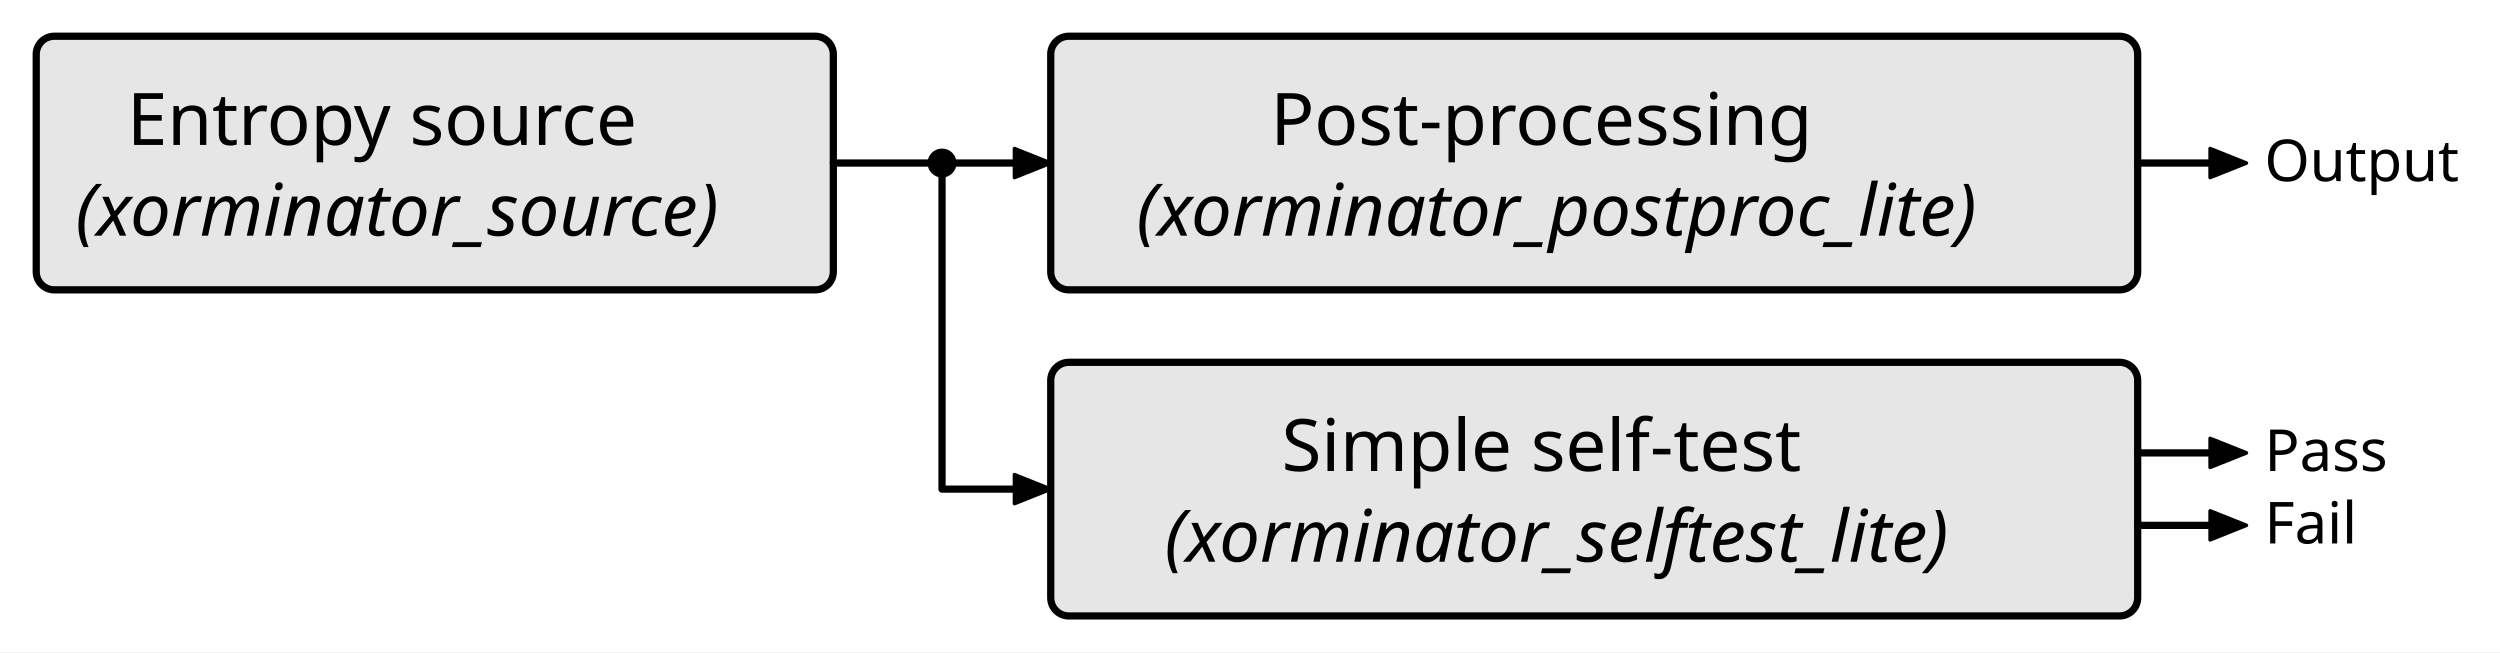
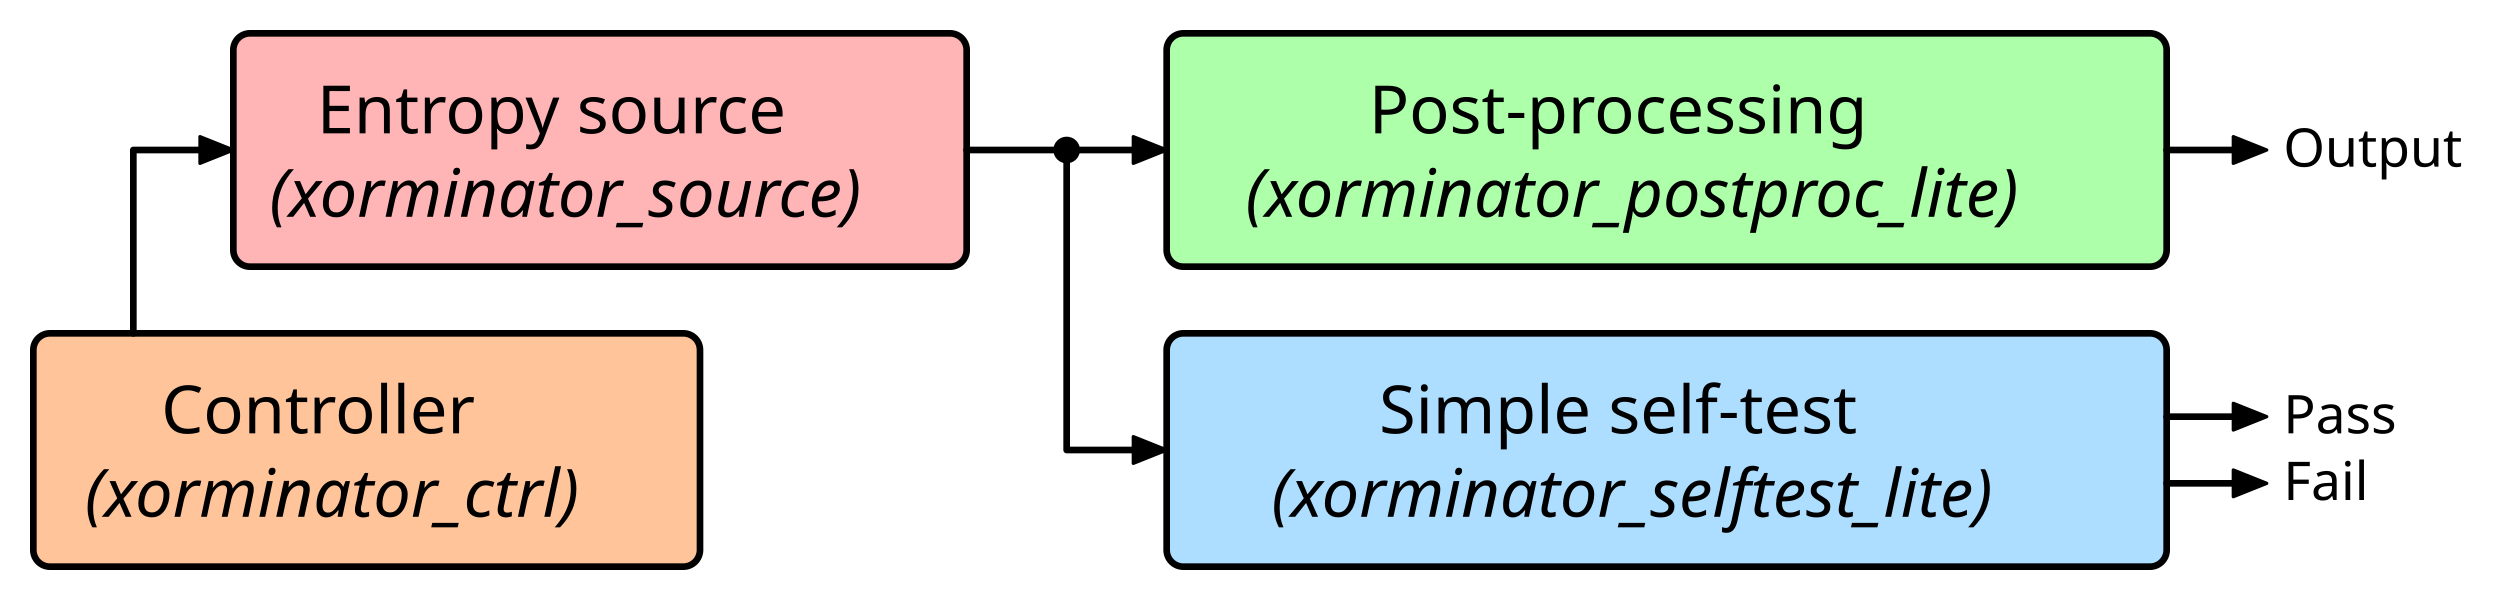
- <svg xmlns="http://www.w3.org/2000/svg" width="517.5" height="135.0" viewBox="0 0 345 90" version="1.1" id="svg8">
+ <svg xmlns="http://www.w3.org/2000/svg" width="562.5" height="135" viewBox="0 0 375 90" version="1.1" id="svg8">
  <defs id="defs2" />
  <g id="layer2">
-     <rect style="fill:#ffffff;stroke:none;stroke-width:0.5" id="rect3597" width="345" height="90" x="0" y="0" />
+     <rect style="fill:#ffffff;stroke:none;stroke-width:0.5" id="rect3597" width="375" height="90" x="0" y="0" />
  </g>
  <g id="layer1" style="display:inline">
-     <rect style="display:inline;fill:#e6e6e6;stroke:#000000;stroke-width:1;stroke-linecap:round;stroke-linejoin:round;stroke-miterlimit:4;stroke-dasharray:none" id="rect853-60-8-5-3-4-3-1" width="110" height="35" x="5" y="5" ry="2.5" />
-     <text xml:space="preserve" style="color:#000000;font-size:8px;line-height:150%;font-family:sans-serif;-inkscape-font-specification:sans-serif;text-align:center;text-decoration:none;text-decoration-line:none;letter-spacing:0px;word-spacing:0px;text-anchor:middle;display:inline;overflow:visible;fill:#000000;stroke:#000000;stroke-width:1px;stroke-linecap:butt;stroke-linejoin:miter;stroke-opacity:1" x="60" y="20" id="text3316-5-0-6-2">
-       <tspan x="60" y="20" style="font-size:10px;stroke:none" id="tspan1258-0">Entropy source</tspan>
-       <tspan x="60" y="32.52" style="font-style:italic;font-size:10px;stroke:none" id="tspan2444">(xorminator_source)</tspan>
+     <rect style="display:inline;fill:#ffb5b6;stroke:#000000;stroke-width:1;stroke-linecap:round;stroke-linejoin:round;stroke-miterlimit:4;stroke-dasharray:none" id="rect853-60-8-5-3-4-3-1" width="110" height="35" x="35" y="5" ry="2.5" />
+     <text xml:space="preserve" style="color:#000000;font-size:8px;line-height:150%;font-family:sans-serif;-inkscape-font-specification:sans-serif;text-align:center;text-decoration:none;text-decoration-line:none;letter-spacing:0px;word-spacing:0px;text-anchor:middle;display:inline;overflow:visible;fill:#000000;stroke:#000000;stroke-width:1px;stroke-linecap:butt;stroke-linejoin:miter;stroke-opacity:1" x="90" y="20" id="text3316-5-0-6-2">
+       <tspan x="90" y="20" style="font-size:10px;stroke:none" id="tspan1258-0">Entropy source</tspan>
+       <tspan x="90" y="32.52" style="font-style:italic;font-size:10px;stroke:none" id="tspan2444">(xorminator_source)</tspan>
    </text>
-     <rect style="display:inline;fill:#e6e6e6;stroke:#000000;stroke-width:1;stroke-linecap:round;stroke-linejoin:round;stroke-miterlimit:4;stroke-dasharray:none" id="rect853-60-8-5-3-4-3-1-93" width="150" height="35" x="145" y="50" ry="2.5" />
-     <text xml:space="preserve" style="color:#000000;font-size:8px;line-height:150%;font-family:sans-serif;-inkscape-font-specification:sans-serif;text-align:center;text-decoration:none;text-decoration-line:none;letter-spacing:0px;word-spacing:0px;text-anchor:middle;display:inline;overflow:visible;fill:#000000;stroke:#000000;stroke-width:1px;stroke-linecap:butt;stroke-linejoin:miter;stroke-opacity:1" x="220" y="65" id="text3316-5-0-6-2-1">
-       <tspan x="220" y="65" style="font-size:10px;stroke:none" id="tspan1258-0-9">Simple self-test</tspan>
-       <tspan x="220" y="77.52" style="font-style:italic;font-size:10px;stroke:none" id="tspan2444-4">(xorminator_selftest_lite)</tspan>
+     <rect style="display:inline;fill:#addeff;stroke:#000000;stroke-width:1;stroke-linecap:round;stroke-linejoin:round;stroke-miterlimit:4;stroke-dasharray:none" id="rect853-60-8-5-3-4-3-1-93" width="150" height="35" x="175" y="50" ry="2.5" />
+     <text xml:space="preserve" style="color:#000000;font-size:8px;line-height:150%;font-family:sans-serif;-inkscape-font-specification:sans-serif;text-align:center;text-decoration:none;text-decoration-line:none;letter-spacing:0px;word-spacing:0px;text-anchor:middle;display:inline;overflow:visible;fill:#000000;stroke:#000000;stroke-width:1px;stroke-linecap:butt;stroke-linejoin:miter;stroke-opacity:1" x="250" y="65" id="text3316-5-0-6-2-1">
+       <tspan x="250" y="65" style="font-size:10px;stroke:none" id="tspan1258-0-9">Simple self-test</tspan>
+       <tspan x="250" y="77.52" style="font-style:italic;font-size:10px;stroke:none" id="tspan2444-4">(xorminator_selftest_lite)</tspan>
    </text>
-     <rect style="display:inline;fill:#e6e6e6;stroke:#000000;stroke-width:1;stroke-linecap:round;stroke-linejoin:round;stroke-miterlimit:4;stroke-dasharray:none" id="rect853-60-8-5-3-4-3-1-9" width="150" height="35" x="145" y="5" ry="2.5" />
-     <text xml:space="preserve" style="color:#000000;font-size:8px;line-height:150%;font-family:sans-serif;-inkscape-font-specification:sans-serif;text-align:center;text-decoration:none;text-decoration-line:none;letter-spacing:0px;word-spacing:0px;text-anchor:middle;display:inline;overflow:visible;fill:#000000;stroke:#000000;stroke-width:1px;stroke-linecap:butt;stroke-linejoin:miter;stroke-opacity:1" x="220" y="20" id="text3316-5-0-6-2-3">
-       <tspan x="220" y="20" style="font-size:10px;stroke:none" id="tspan1258-0-6">Post-processing</tspan>
-       <tspan x="220" y="32.52" style="font-style:italic;font-size:10px;stroke:none" id="tspan2444-0">(xorminator_postproc_lite)</tspan>
+     <rect style="display:inline;fill:#adffaa;stroke:#000000;stroke-width:1;stroke-linecap:round;stroke-linejoin:round;stroke-miterlimit:4;stroke-dasharray:none" id="rect853-60-8-5-3-4-3-1-9" width="150" height="35" x="175" y="5" ry="2.5" />
+     <text xml:space="preserve" style="color:#000000;font-size:8px;line-height:150%;font-family:sans-serif;-inkscape-font-specification:sans-serif;text-align:center;text-decoration:none;text-decoration-line:none;letter-spacing:0px;word-spacing:0px;text-anchor:middle;display:inline;overflow:visible;fill:#000000;stroke:#000000;stroke-width:1px;stroke-linecap:butt;stroke-linejoin:miter;stroke-opacity:1" x="250" y="20" id="text3316-5-0-6-2-3">
+       <tspan x="250" y="20" style="font-size:10px;stroke:none" id="tspan1258-0-6">Post-processing</tspan>
+       <tspan x="250" y="32.52" style="font-style:italic;font-size:10px;stroke:none" id="tspan2444-0">(xorminator_postproc_lite)</tspan>
    </text>
-     <path style="display:inline;fill:none;fill-rule:evenodd;stroke:#000000;stroke-width:1;stroke-linecap:round;stroke-linejoin:round;stroke-miterlimit:4;stroke-dasharray:none;stroke-opacity:1" d="m 115,22.5 h 25" id="path1267-6-7-1-3-6" />
-     <path style="display:inline;fill:#000000;fill-opacity:1;stroke:#000000;stroke-width:0.5;stroke-linecap:round;stroke-linejoin:round;stroke-miterlimit:4;stroke-dasharray:none;stroke-opacity:1" d="m 140,24.5 v -4 l 5,2 z" id="path6335-2-9-5-1-9-3-7-9-2-06-9-2-6-2" />
-     <path style="display:inline;fill:none;fill-rule:evenodd;stroke:#000000;stroke-width:1;stroke-linecap:round;stroke-linejoin:round;stroke-miterlimit:4;stroke-dasharray:none;stroke-opacity:1" d="m 130,22.5 v 45 h 10" id="path1267-6-7-1-3-6-1" />
-     <path style="display:inline;fill:#000000;fill-opacity:1;stroke:#000000;stroke-width:0.5;stroke-linecap:round;stroke-linejoin:round;stroke-miterlimit:4;stroke-dasharray:none;stroke-opacity:1" d="m 140,69.5 v -4 l 5,2 z" id="path6335-2-9-5-1-9-3-7-9-2-06-9-2-6-2-2" />
-     <path style="display:inline;fill:none;fill-rule:evenodd;stroke:#000000;stroke-width:1;stroke-linecap:round;stroke-linejoin:round;stroke-miterlimit:4;stroke-dasharray:none;stroke-opacity:1" d="m 295,62.5 h 10" id="path1267-6-7-1-3-6-2-4" />
-     <path style="display:inline;fill:#000000;fill-opacity:1;stroke:#000000;stroke-width:0.5;stroke-linecap:round;stroke-linejoin:round;stroke-miterlimit:4;stroke-dasharray:none;stroke-opacity:1" d="m 305,64.5 v -4 l 5,2 z" id="path6335-2-9-5-1-9-3-7-9-2-06-9-2-6-2-6-5" />
-     <path style="display:inline;fill:none;fill-rule:evenodd;stroke:#000000;stroke-width:1;stroke-linecap:round;stroke-linejoin:round;stroke-miterlimit:4;stroke-dasharray:none;stroke-opacity:1" d="m 295,72.5 h 10" id="path1267-6-7-1-3-6-2-0" />
-     <path style="display:inline;fill:#000000;fill-opacity:1;stroke:#000000;stroke-width:0.5;stroke-linecap:round;stroke-linejoin:round;stroke-miterlimit:4;stroke-dasharray:none;stroke-opacity:1" d="m 305,74.5 v -4 l 5,2 z" id="path6335-2-9-5-1-9-3-7-9-2-06-9-2-6-2-6-3" />
-     <text xml:space="preserve" style="color:#000000;font-size:8px;line-height:150%;font-family:sans-serif;-inkscape-font-specification:sans-serif;text-align:start;text-decoration:none;text-decoration-line:none;letter-spacing:0px;word-spacing:0px;text-anchor:start;display:inline;overflow:visible;fill:#000000;stroke:#000000;stroke-width:1px;stroke-linecap:butt;stroke-linejoin:miter;stroke-opacity:1" x="312.5" y="65" id="text3316-5-0-6-2-3-61">
-       <tspan x="312.5" y="65" style="font-style:normal;font-size:8px;text-align:start;text-anchor:start;stroke:none" id="tspan1195">Pass</tspan>
+     <path style="display:inline;fill:none;fill-rule:evenodd;stroke:#000000;stroke-width:1;stroke-linecap:round;stroke-linejoin:round;stroke-miterlimit:4;stroke-dasharray:none;stroke-opacity:1" d="m 145,22.5 h 25" id="path1267-6-7-1-3-6" />
+     <path style="display:inline;fill:#000000;fill-opacity:1;stroke:#000000;stroke-width:0.5;stroke-linecap:round;stroke-linejoin:round;stroke-miterlimit:4;stroke-dasharray:none;stroke-opacity:1" d="m 170,24.5 v -4 l 5,2 z" id="path6335-2-9-5-1-9-3-7-9-2-06-9-2-6-2" />
+     <path style="display:inline;fill:none;fill-rule:evenodd;stroke:#000000;stroke-width:1;stroke-linecap:round;stroke-linejoin:round;stroke-miterlimit:4;stroke-dasharray:none;stroke-opacity:1" d="m 160,22.5 v 45 h 10" id="path1267-6-7-1-3-6-1" />
+     <path style="display:inline;fill:#000000;fill-opacity:1;stroke:#000000;stroke-width:0.5;stroke-linecap:round;stroke-linejoin:round;stroke-miterlimit:4;stroke-dasharray:none;stroke-opacity:1" d="m 170,69.5 v -4 l 5,2 z" id="path6335-2-9-5-1-9-3-7-9-2-06-9-2-6-2-2" />
+     <path style="display:inline;fill:none;fill-rule:evenodd;stroke:#000000;stroke-width:1;stroke-linecap:round;stroke-linejoin:round;stroke-miterlimit:4;stroke-dasharray:none;stroke-opacity:1" d="m 325,62.5 h 10" id="path1267-6-7-1-3-6-2-4" />
+     <path style="display:inline;fill:#000000;fill-opacity:1;stroke:#000000;stroke-width:0.5;stroke-linecap:round;stroke-linejoin:round;stroke-miterlimit:4;stroke-dasharray:none;stroke-opacity:1" d="m 335,64.5 v -4 l 5,2 z" id="path6335-2-9-5-1-9-3-7-9-2-06-9-2-6-2-6-5" />
+     <path style="display:inline;fill:none;fill-rule:evenodd;stroke:#000000;stroke-width:1;stroke-linecap:round;stroke-linejoin:round;stroke-miterlimit:4;stroke-dasharray:none;stroke-opacity:1" d="m 325,72.5 h 10" id="path1267-6-7-1-3-6-2-0" />
+     <path style="display:inline;fill:#000000;fill-opacity:1;stroke:#000000;stroke-width:0.5;stroke-linecap:round;stroke-linejoin:round;stroke-miterlimit:4;stroke-dasharray:none;stroke-opacity:1" d="m 335,74.5 v -4 l 5,2 z" id="path6335-2-9-5-1-9-3-7-9-2-06-9-2-6-2-6-3" />
+     <text xml:space="preserve" style="color:#000000;font-size:8px;line-height:150%;font-family:sans-serif;-inkscape-font-specification:sans-serif;text-align:start;text-decoration:none;text-decoration-line:none;letter-spacing:0px;word-spacing:0px;text-anchor:start;display:inline;overflow:visible;fill:#000000;stroke:#000000;stroke-width:1px;stroke-linecap:butt;stroke-linejoin:miter;stroke-opacity:1" x="342.5" y="65" id="text3316-5-0-6-2-3-61">
+       <tspan x="342.5" y="65" style="font-style:normal;font-size:8px;text-align:start;text-anchor:start;stroke:none" id="tspan1195">Pass</tspan>
    </text>
-     <path style="display:inline;fill:none;fill-rule:evenodd;stroke:#000000;stroke-width:1;stroke-linecap:round;stroke-linejoin:round;stroke-miterlimit:4;stroke-dasharray:none;stroke-opacity:1" d="m 295,22.5 h 10" id="path1267-6-7-1-3-6-2-4-6" />
-     <path style="display:inline;fill:#000000;fill-opacity:1;stroke:#000000;stroke-width:0.5;stroke-linecap:round;stroke-linejoin:round;stroke-miterlimit:4;stroke-dasharray:none;stroke-opacity:1" d="m 305,24.5 v -4 l 5,2 z" id="path6335-2-9-5-1-9-3-7-9-2-06-9-2-6-2-6-5-1" />
-     <text xml:space="preserve" style="color:#000000;font-size:8px;line-height:150%;font-family:sans-serif;-inkscape-font-specification:sans-serif;text-align:start;text-decoration:none;text-decoration-line:none;letter-spacing:0px;word-spacing:0px;text-anchor:start;display:inline;overflow:visible;fill:#000000;stroke:#000000;stroke-width:1px;stroke-linecap:butt;stroke-linejoin:miter;stroke-opacity:1" x="312.5" y="25" id="text3316-5-0-6-2-3-61-5">
-       <tspan x="312.5" y="25" style="font-style:normal;font-size:8px;text-align:start;text-anchor:start;stroke:none" id="tspan1195-5">Output</tspan>
+     <path style="display:inline;fill:none;fill-rule:evenodd;stroke:#000000;stroke-width:1;stroke-linecap:round;stroke-linejoin:round;stroke-miterlimit:4;stroke-dasharray:none;stroke-opacity:1" d="m 325,22.5 h 10" id="path1267-6-7-1-3-6-2-4-6" />
+     <path style="display:inline;fill:#000000;fill-opacity:1;stroke:#000000;stroke-width:0.5;stroke-linecap:round;stroke-linejoin:round;stroke-miterlimit:4;stroke-dasharray:none;stroke-opacity:1" d="m 335,24.5 v -4 l 5,2 z" id="path6335-2-9-5-1-9-3-7-9-2-06-9-2-6-2-6-5-1" />
+     <text xml:space="preserve" style="color:#000000;font-size:8px;line-height:150%;font-family:sans-serif;-inkscape-font-specification:sans-serif;text-align:start;text-decoration:none;text-decoration-line:none;letter-spacing:0px;word-spacing:0px;text-anchor:start;display:inline;overflow:visible;fill:#000000;stroke:#000000;stroke-width:1px;stroke-linecap:butt;stroke-linejoin:miter;stroke-opacity:1" x="342.5" y="25" id="text3316-5-0-6-2-3-61-5">
+       <tspan x="342.5" y="25" style="font-style:normal;font-size:8px;text-align:start;text-anchor:start;stroke:none" id="tspan1195-5">Output</tspan>
    </text>
-     <text xml:space="preserve" style="color:#000000;font-size:8px;line-height:150%;font-family:sans-serif;-inkscape-font-specification:sans-serif;text-align:start;text-decoration:none;text-decoration-line:none;letter-spacing:0px;word-spacing:0px;text-anchor:start;display:inline;overflow:visible;fill:#000000;stroke:#000000;stroke-width:1px;stroke-linecap:butt;stroke-linejoin:miter;stroke-opacity:1" x="312.5" y="75" id="text3316-5-0-6-2-3-61-2">
-       <tspan x="312.5" y="75" style="font-style:normal;font-size:8px;text-align:start;text-anchor:start;stroke:none" id="tspan1195-0">Fail</tspan>
+     <text xml:space="preserve" style="color:#000000;font-size:8px;line-height:150%;font-family:sans-serif;-inkscape-font-specification:sans-serif;text-align:start;text-decoration:none;text-decoration-line:none;letter-spacing:0px;word-spacing:0px;text-anchor:start;display:inline;overflow:visible;fill:#000000;stroke:#000000;stroke-width:1px;stroke-linecap:butt;stroke-linejoin:miter;stroke-opacity:1" x="342.5" y="75" id="text3316-5-0-6-2-3-61-2">
+       <tspan x="342.5" y="75" style="font-style:normal;font-size:8px;text-align:start;text-anchor:start;stroke:none" id="tspan1195-0">Fail</tspan>
    </text>
-     <circle style="display:inline;fill:#000000;fill-opacity:1;stroke:none;stroke-width:0.8;stroke-linecap:round;stroke-linejoin:round;stroke-miterlimit:4;stroke-dasharray:none" id="path1207" cx="130" cy="22.5" r="2" />
+     <circle style="display:inline;fill:#000000;fill-opacity:1;stroke:none;stroke-width:0.8;stroke-linecap:round;stroke-linejoin:round;stroke-miterlimit:4;stroke-dasharray:none" id="path1207" cx="160" cy="22.5" r="2" />
+     <path style="display:inline;fill:#000000;fill-opacity:1;stroke:#000000;stroke-width:0.5;stroke-linecap:round;stroke-linejoin:round;stroke-miterlimit:4;stroke-dasharray:none;stroke-opacity:1" d="m 30,24.5 v -4 l 5,2 z" id="path6335-2-9-5-1-9-3-7-9-2-06-9-2-6-2-6-1" />
+     <rect style="display:inline;fill:#ffc49a;stroke:#000000;stroke-width:1;stroke-linecap:round;stroke-linejoin:round;stroke-miterlimit:4;stroke-dasharray:none" id="rect853-60-8-5-3-4-3-1-2-3" width="100" height="35" x="5" y="50" ry="2.5" />
+     <text xml:space="preserve" style="color:#000000;font-size:8px;line-height:150%;font-family:sans-serif;-inkscape-font-specification:sans-serif;text-align:center;text-decoration:none;text-decoration-line:none;letter-spacing:0px;word-spacing:0px;text-anchor:middle;display:inline;overflow:visible;fill:#000000;stroke:#000000;stroke-width:1px;stroke-linecap:butt;stroke-linejoin:miter;stroke-opacity:1" x="55" y="65" id="text3316-5-0-6-2-7-6">
+       <tspan x="55" y="65" style="font-size:10px;stroke:none" id="tspan1258-0-0-75">Controller</tspan>
+       <tspan x="55" y="77.52" style="font-style:italic;font-size:10px;stroke:none" id="tspan2444-9-3">(xorminator_ctrl)</tspan>
+     </text>
+     <path style="display:inline;fill:none;fill-rule:evenodd;stroke:#000000;stroke-width:1;stroke-linecap:round;stroke-linejoin:round;stroke-miterlimit:4;stroke-dasharray:none;stroke-opacity:1" d="M 20,50 V 22.5 h 10" id="path1267-6-7-1-3-6-1-6-7" />
  </g>
</svg>
